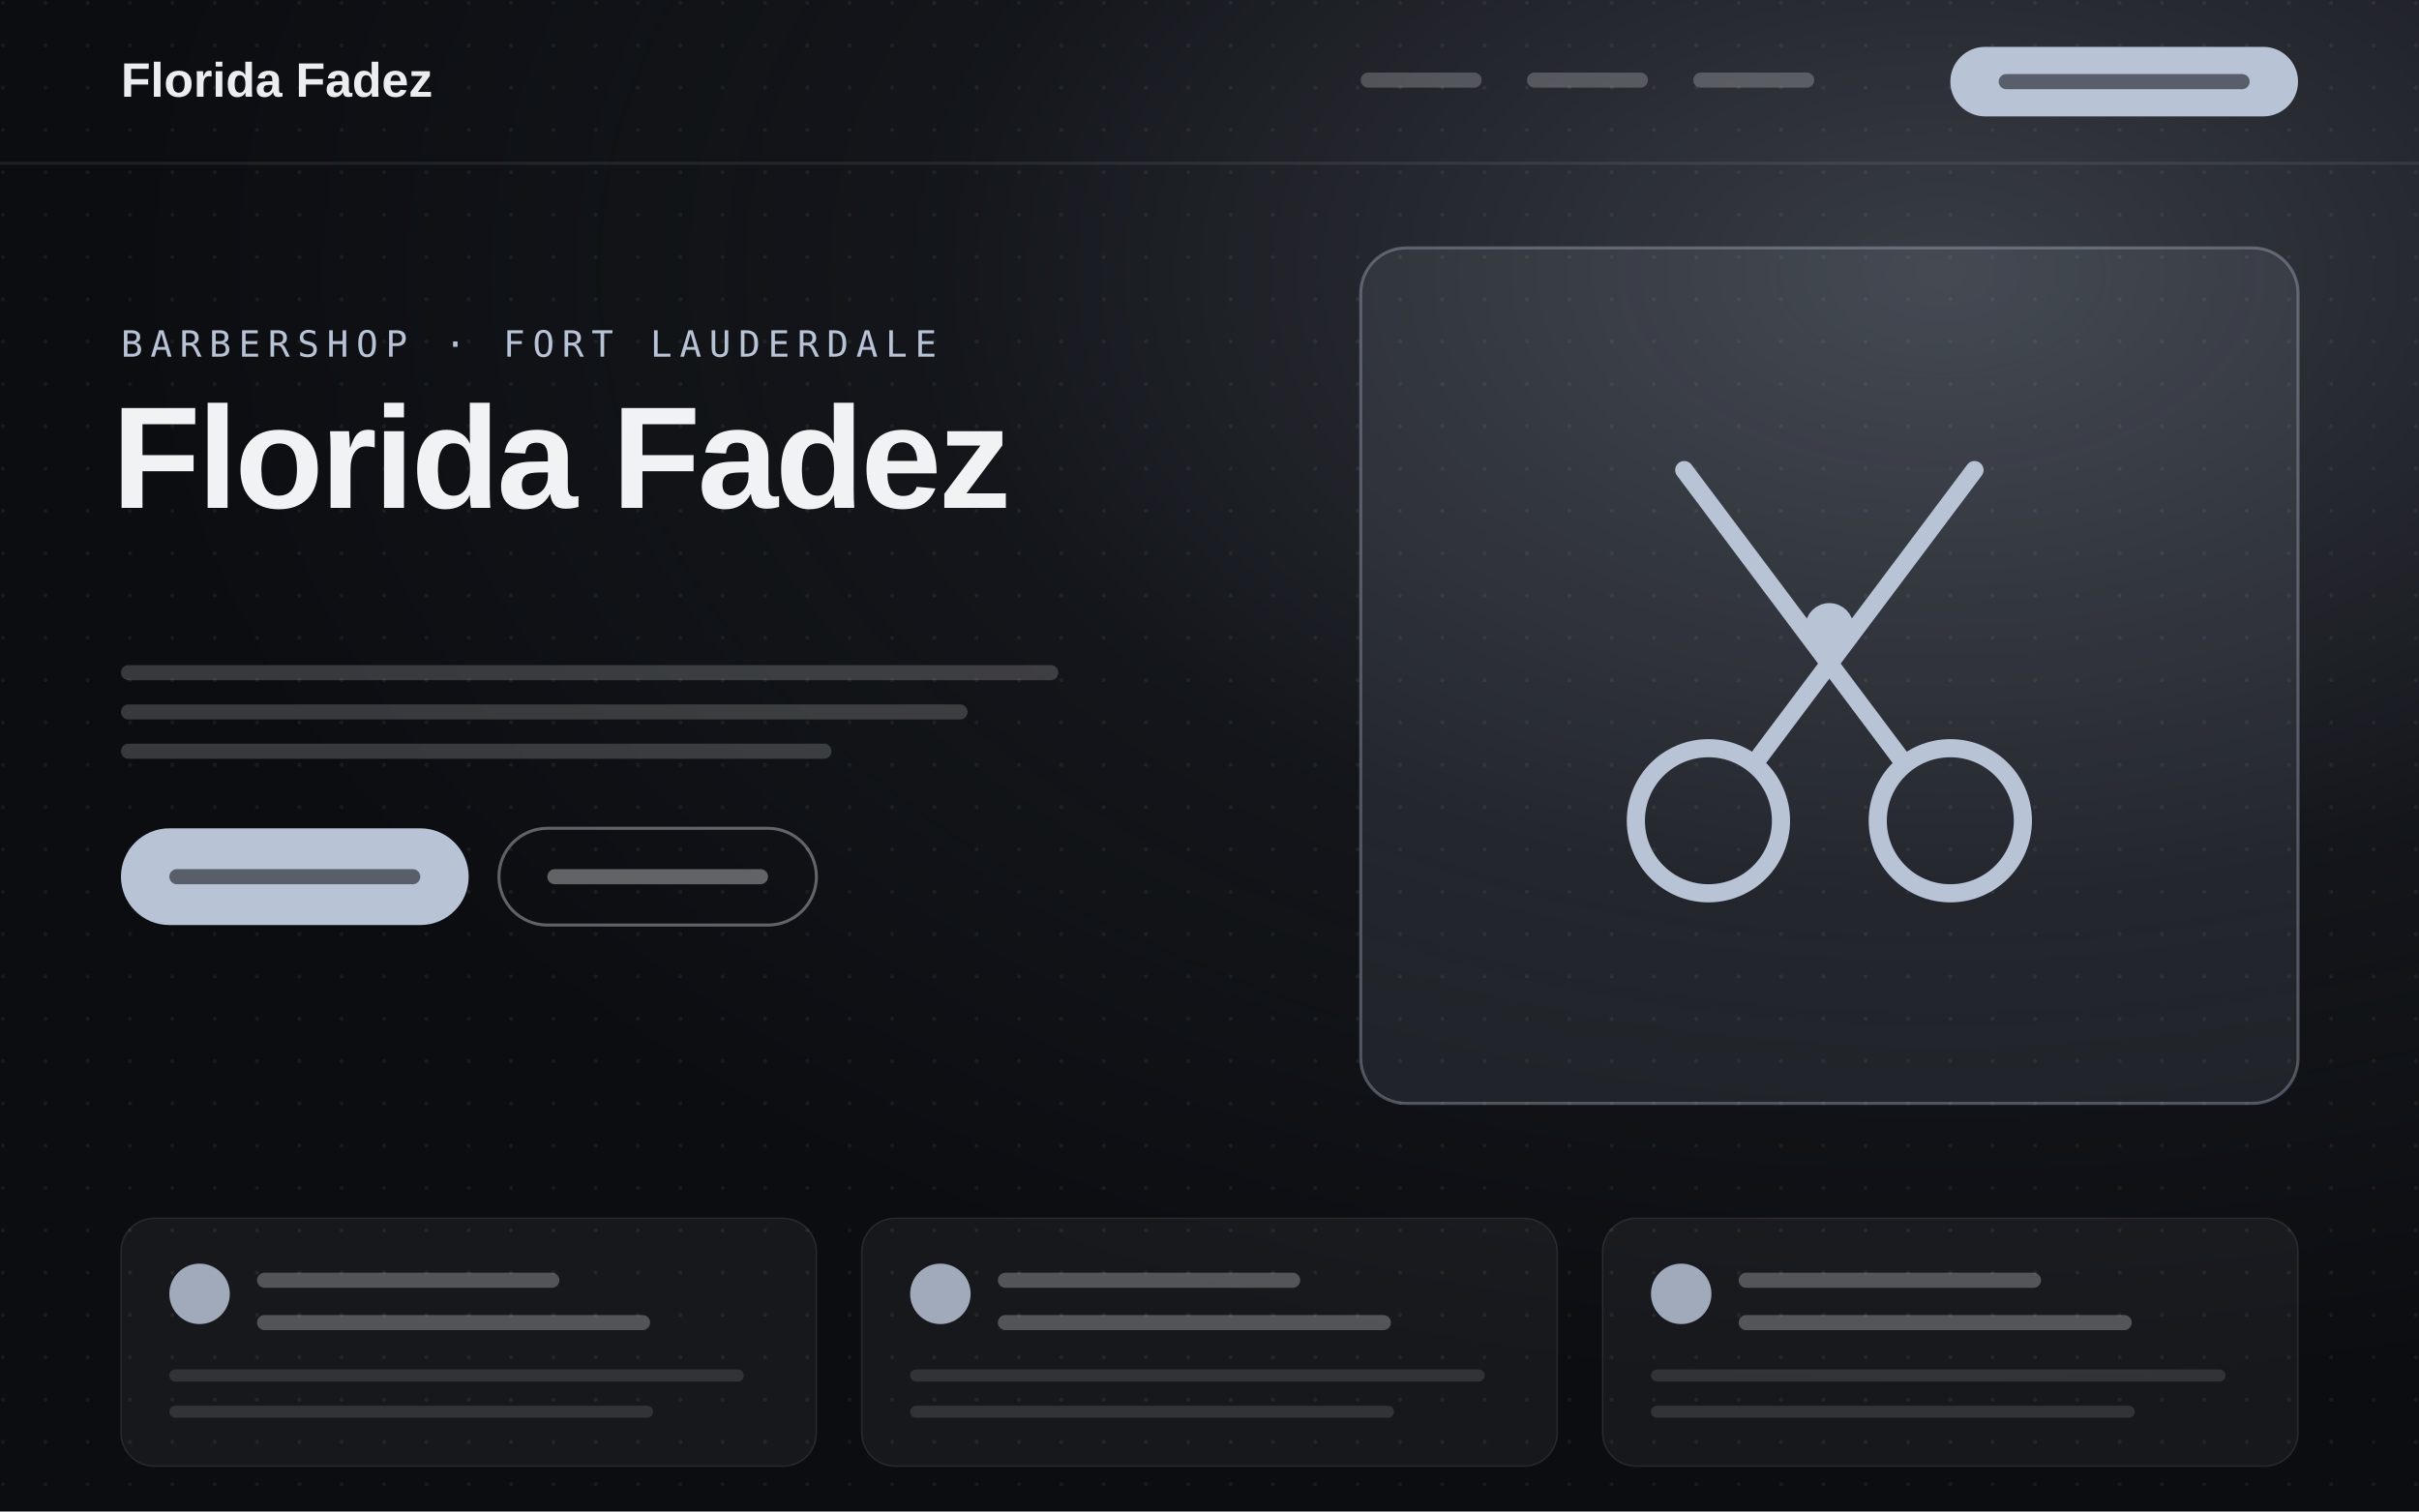
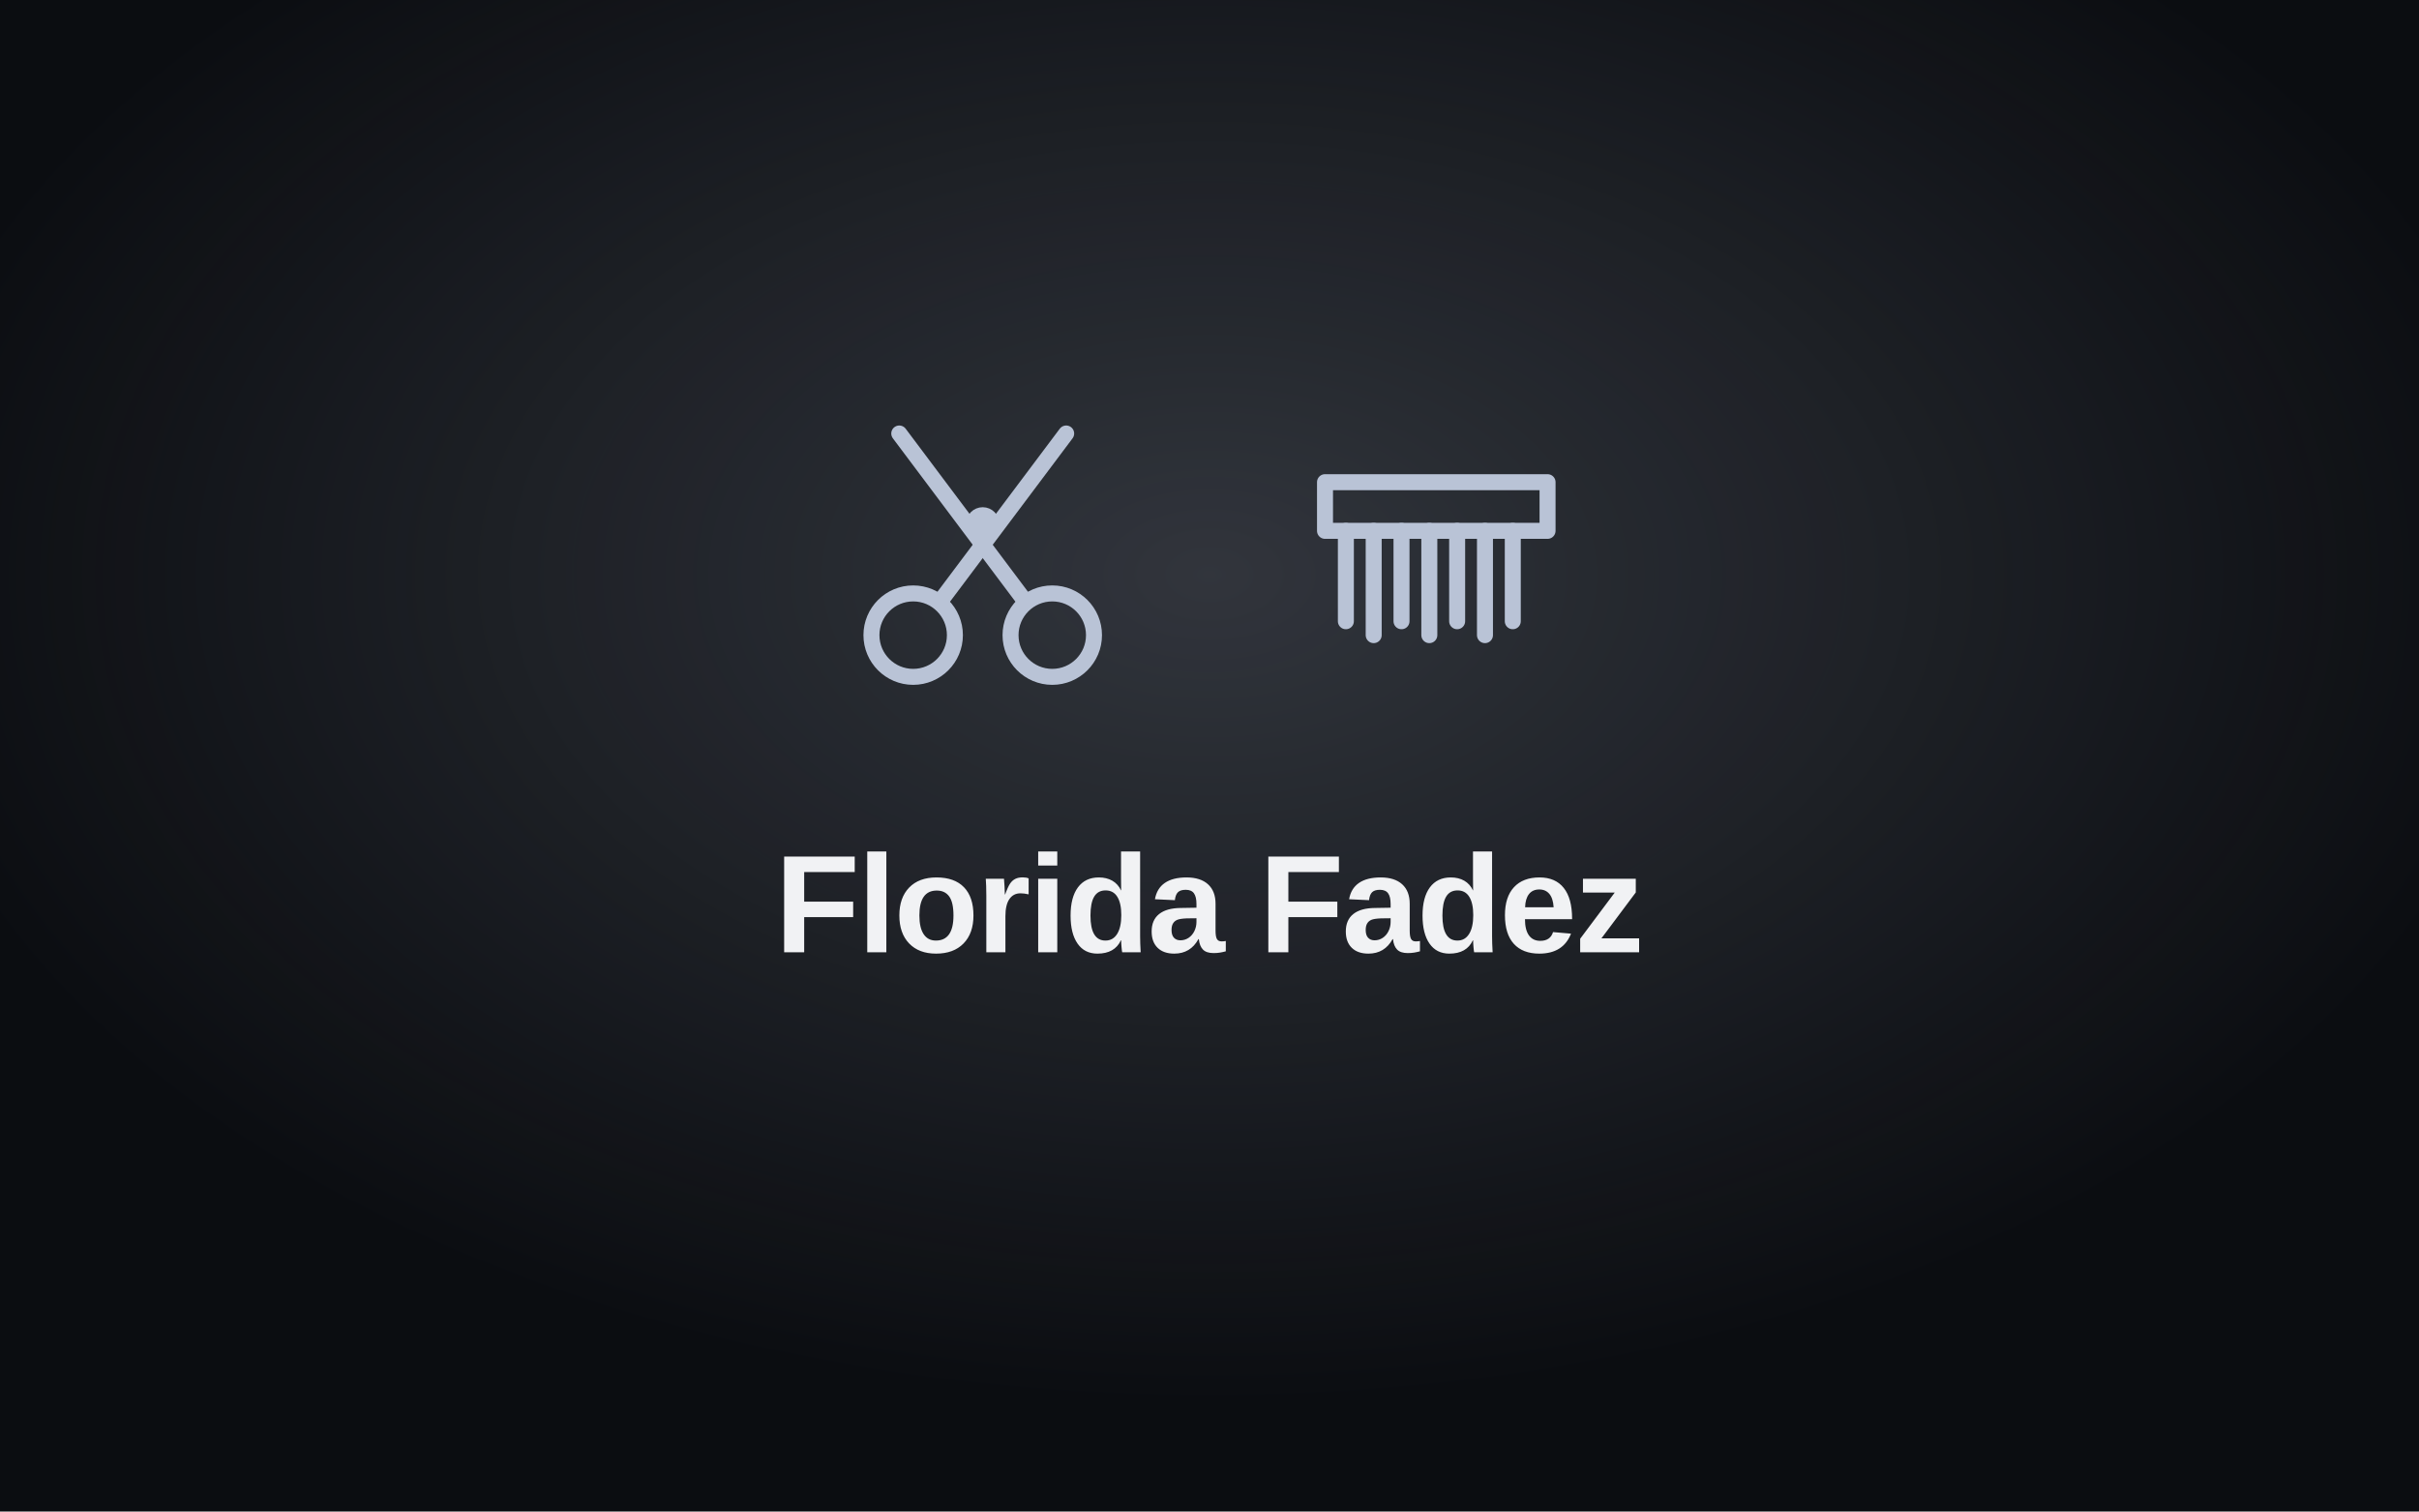
<svg xmlns="http://www.w3.org/2000/svg" viewBox="0 0 1600 1000" width="1600" height="1000">
  <defs>
-     <radialGradient id="g" cx="80%" cy="18%" r="75%">
-       <stop offset="0" stop-color="#B9C3D6" stop-opacity=".26" />
-       <stop offset=".55" stop-color="#B9C3D6" stop-opacity=".05" />
+     <radialGradient id="g" cx="50%" cy="38%" r="55%">
+       <stop offset="0" stop-color="#B9C3D6" stop-opacity=".22" />
      <stop offset="1" stop-color="#B9C3D6" stop-opacity="0" />
    </radialGradient>
-     <pattern id="d" width="28" height="28" patternUnits="userSpaceOnUse">
-       <circle cx="2" cy="2" r="1.3" fill="#FFFFFF" fill-opacity=".06" />
-     </pattern>
-     <linearGradient id="s" x1="0" y1="0" x2="0" y2="1">
-       <stop offset="0" stop-color="#1A1E26" />
-       <stop offset="1" stop-color="#12151B" />
-     </linearGradient>
  </defs>
  <rect width="100%" height="100%" fill="#0B0D11" />
-   <rect width="100%" height="100%" fill="url(#d)" />
  <rect width="100%" height="100%" fill="url(#g)" />
-   <text x="80" y="64" font-family="Segoe UI, Arial, sans-serif" font-weight="700" font-size="32" fill="#ECEDEF">Florida Fadez</text>
-   <rect x="900" y="48" width="80" height="10" rx="5" fill="#FFFFFF" fill-opacity=".22" />
-   <rect x="1010" y="48" width="80" height="10" rx="5" fill="#FFFFFF" fill-opacity=".22" />
-   <rect x="1120" y="48" width="80" height="10" rx="5" fill="#FFFFFF" fill-opacity=".22" />
-   <rect x="1290" y="31" width="230" height="46" rx="23" fill="#B9C3D6" />
-   <rect x="1322" y="49" width="166" height="10" rx="5" fill="#0B0D11" fill-opacity=".55" />
-   <path d="M0 108 H1600" stroke="#FFFFFF" stroke-opacity=".08" stroke-width="2" />
-   <text x="80" y="236" font-family="Consolas, monospace" font-size="24" letter-spacing="5" fill="#B9C3D6">BARBERSHOP · FORT LAUDERDALE</text>
-   <text x="74" y="336" font-family="Segoe UI, Arial, sans-serif" font-weight="700" font-size="96" letter-spacing="-2" fill="#F1F2F4">Florida Fadez</text>
-   <rect x="80" y="440" width="620" height="10" rx="5.0" fill="#FFFFFF" fill-opacity=".18" />
-   <rect x="80" y="466" width="560" height="10" rx="5.0" fill="#FFFFFF" fill-opacity=".18" />
-   <rect x="80" y="492" width="470" height="10" rx="5.0" fill="#FFFFFF" fill-opacity=".18" />
-   <rect x="80" y="548" width="230" height="64" rx="32" fill="#B9C3D6" />
-   <rect x="112" y="575" width="166" height="10" rx="5" fill="#0B0D11" fill-opacity=".55" />
-   <rect x="330" y="548" width="210" height="64" rx="32" fill="none" stroke="#FFFFFF" stroke-opacity=".35" stroke-width="2" />
-   <rect x="362" y="575" width="146" height="10" rx="5" fill="#FFFFFF" fill-opacity=".35" />
-   <rect x="900" y="164" width="620" height="566" rx="30" fill="#B9C3D6" fill-opacity=".10" stroke="#B9C3D6" stroke-opacity=".35" stroke-width="2" />
-   <g transform="translate(1010 247) scale(4.0)" fill="none" stroke="#B9C3D6" stroke-width="3.0" stroke-linecap="round" stroke-linejoin="round">
+   <g transform="translate(535.0 250) scale(2.3)" fill="none" stroke="#B9C3D6" stroke-width="4.6" stroke-linecap="round" stroke-linejoin="round">
    <circle cx="30" cy="74" r="12" />
    <circle cx="70" cy="74" r="12" />
    <path d="M38 64 L74 16" />
    <path d="M62 64 L26 16" />
    <circle cx="50" cy="42" r="2.5" fill="#B9C3D6" />
  </g>
-   <rect x="80" y="806" width="460" height="164" rx="22" fill="#FFFFFF" fill-opacity=".05" stroke="#FFFFFF" stroke-opacity=".09" />
-   <circle cx="132" cy="856" r="20" fill="#B9C3D6" fill-opacity=".85" />
-   <rect x="170" y="842" width="200" height="10" rx="5.0" fill="#FFFFFF" fill-opacity=".26" />
-   <rect x="170" y="870" width="260" height="10" rx="5.0" fill="#FFFFFF" fill-opacity=".26" />
-   <rect x="112" y="906" width="380" height="8" rx="4.0" fill="#FFFFFF" fill-opacity=".12" />
-   <rect x="112" y="930" width="320" height="8" rx="4.0" fill="#FFFFFF" fill-opacity=".12" />
-   <rect x="570" y="806" width="460" height="164" rx="22" fill="#FFFFFF" fill-opacity=".05" stroke="#FFFFFF" stroke-opacity=".09" />
-   <circle cx="622" cy="856" r="20" fill="#B9C3D6" fill-opacity=".85" />
-   <rect x="660" y="842" width="200" height="10" rx="5.0" fill="#FFFFFF" fill-opacity=".26" />
-   <rect x="660" y="870" width="260" height="10" rx="5.0" fill="#FFFFFF" fill-opacity=".26" />
-   <rect x="602" y="906" width="380" height="8" rx="4.0" fill="#FFFFFF" fill-opacity=".12" />
-   <rect x="602" y="930" width="320" height="8" rx="4.0" fill="#FFFFFF" fill-opacity=".12" />
-   <rect x="1060" y="806" width="460" height="164" rx="22" fill="#FFFFFF" fill-opacity=".05" stroke="#FFFFFF" stroke-opacity=".09" />
-   <circle cx="1112" cy="856" r="20" fill="#B9C3D6" fill-opacity=".85" />
-   <rect x="1150" y="842" width="200" height="10" rx="5.0" fill="#FFFFFF" fill-opacity=".26" />
-   <rect x="1150" y="870" width="260" height="10" rx="5.0" fill="#FFFFFF" fill-opacity=".26" />
-   <rect x="1092" y="906" width="380" height="8" rx="4.0" fill="#FFFFFF" fill-opacity=".12" />
-   <rect x="1092" y="930" width="320" height="8" rx="4.0" fill="#FFFFFF" fill-opacity=".12" />
+   <g transform="translate(835.0 250) scale(2.3)" fill="none" stroke="#B9C3D6" stroke-width="4.6" stroke-linecap="round" stroke-linejoin="round">
+     <path d="M18 30 h64 v14 h-64z" />
+     <path d="M24 44 v26 M32 44 v30 M40 44 v26 M48 44 v30 M56 44 v26 M64 44 v30 M72 44 v26" />
+   </g>
+   <text x="800.0" y="630" text-anchor="middle" font-family="Segoe UI, Arial, sans-serif" font-weight="700" font-size="92" letter-spacing="-1.5" fill="#F1F2F4">Florida Fadez</text>
</svg>
